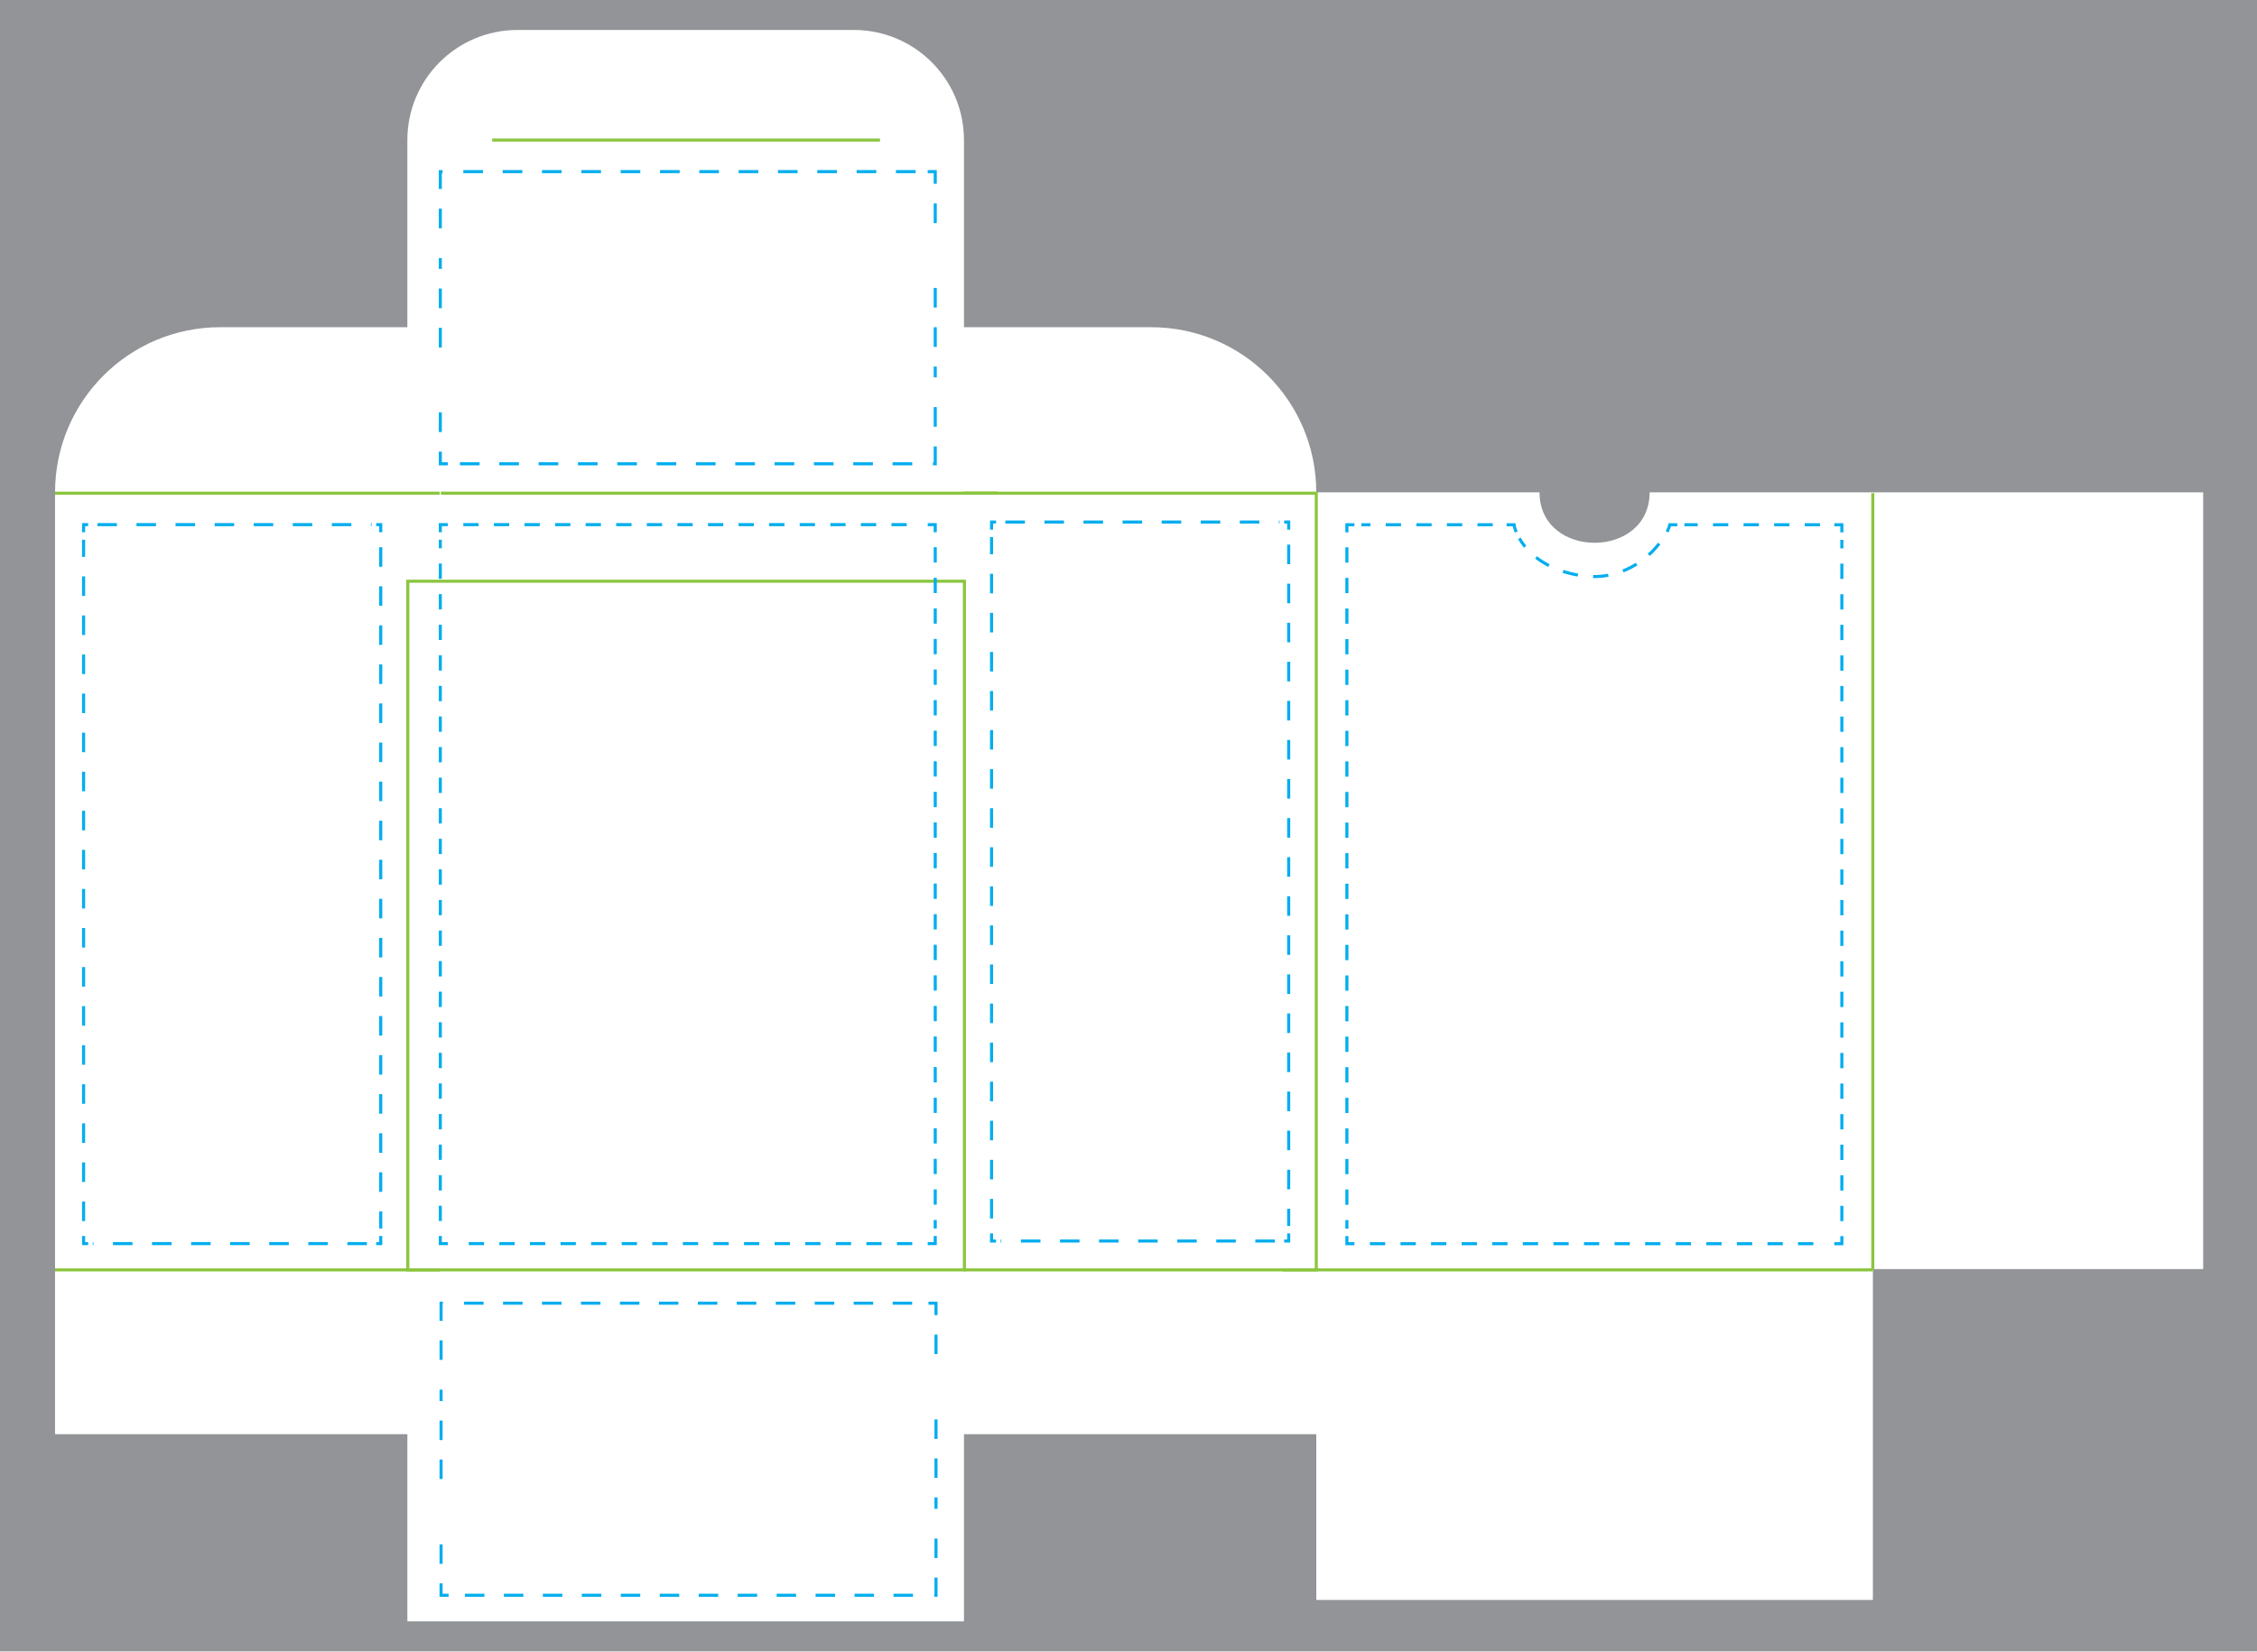
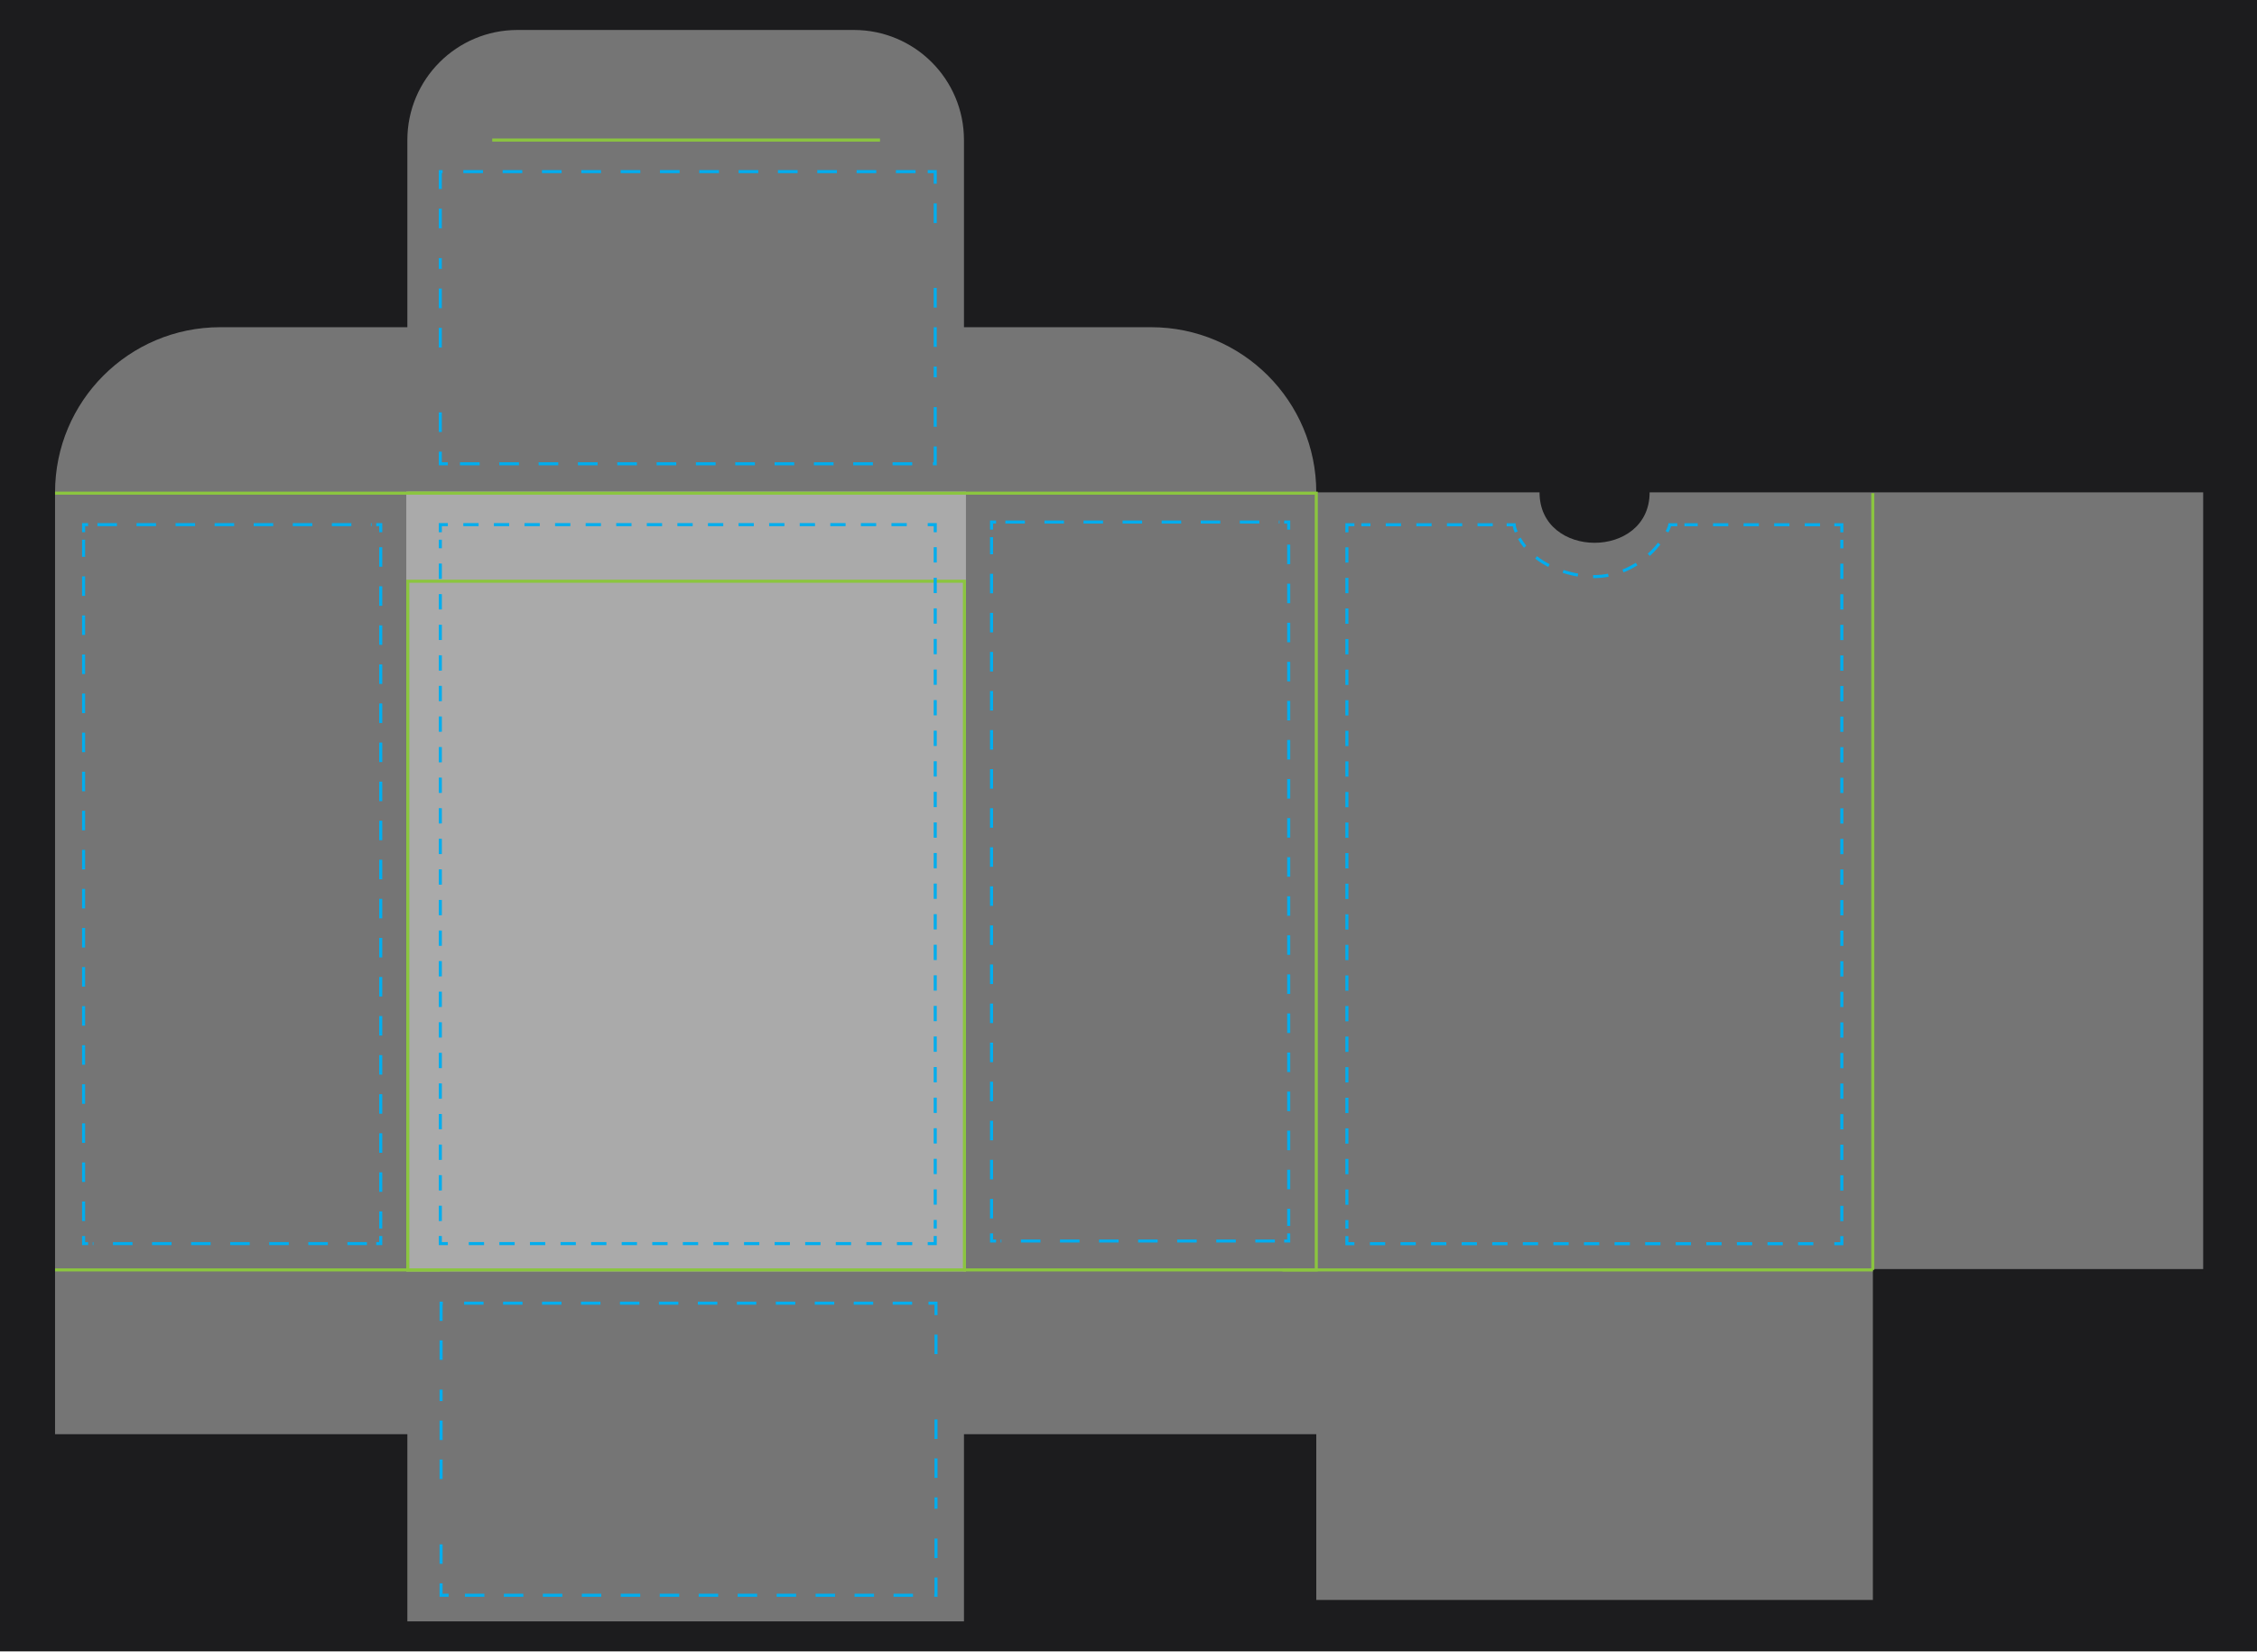
<svg xmlns="http://www.w3.org/2000/svg" version="1.1" x="0px" y="0px" width="3075" height="2250" viewBox="0 0 3075 2250" enable-background="new 0 0 738 540" xml:space="preserve" id="svg24704">
  <defs id="defs24708">
	
	
	
	
	
	
	
	
	
	
	
	
	
	
	
	
	
	
	
	
	
	
	
	
	
	
	

	

		
		
	
			
			
			
			
			
			
			
			
			
			
			
			
			
		
			
- 		</defs>
+ 		
+ 	
+ 
+ 		
+ 	
+ 		
+ 	
+ 		
+ 	
+ 		
+ 	
+ 		
+ 	
+ 	
+ 	
+ 	
+ 	
+ 	
+ 	
+ 	
+ 	
+ 
+ 		
+ 	
+ 		
+ 	
+ 			
+ 		
+ 			
+ 		
+ 			
+ 		
+ 			
+ 		
+ 			
+ 		
+ 			
+ 		
+ 			
+ 		
+ 				
+ 				
+ 					
+ 				
+ 				
+ 					
+ 				
+ 				
+ 					
+ 				
+ 				
+ 					
+ 			
+ 				
+ 				
+ 					
+ 				
+ 				
+ 					
+ 				
+ 				
+ 					
+ 				
+ 				
+ 					
+ 			
+ 				
+ 				
+ 				
+ 				
+ 				
+ 				
+ 			
+ 				
+ 				
+ 					
+ 				
+ 				
+ 					
+ 				
+ 				
+ 					
+ 				
+ 				
+ 					
+ 			
+ 				
+ 				
+ 					
+ 				
+ 				
+ 					
+ 				
+ 				
+ 					
+ 				
+ 				
+ 					
+ 			
+ 				
+ 				
+ 					
+ 				
+ 				
+ 					
+ 				
+ 				
+ 					
+ 				
+ 				
+ 					
+ 			
+ 				
+ 				
+ 				
+ 				
+ 					
+ 				
+ 				
+ 					
+ 				
+ 				
+ 					
+ 				
+ 				
+ 					
+ 				
+ 				
+ 					
+ 			</defs>
  <path fill="none" stroke="#ec1c24" stroke-miterlimit="10" d="m 133.2,45.799 c 0,-19.88 16.12,-36 36,-36 h 110" id="path24066" style="stroke:none" />
  <path fill="none" stroke="#ec1c24" stroke-miterlimit="10" d="m 315.2,45.799 c 0,-19.88 -16.12,-36 -36,-36" id="path24068" style="stroke:none" />
  <polyline fill="none" stroke="#ec1c24" stroke-miterlimit="10" points="430.4,469 430.4,523.199 612.4,523.199 612.4,415    " id="polyline24070" style="stroke:none" />
  <polyline fill="none" stroke="#ec1c24" stroke-miterlimit="10" points="315.2,469 430.4,469 430.4,415    " id="polyline24072" style="stroke:none" />
  <polyline fill="none" stroke="#ec1c24" stroke-miterlimit="10" points="133.2,469 133.2,530.199 315.2,530.199 315.2,469      315.2,415    " id="polyline24074" style="stroke:none" />
  <polyline fill="none" stroke="#ec1c24" stroke-miterlimit="10" points="18,415 18,469 133.2,469 133.2,415    " id="polyline24076" style="stroke:none" />
-   <g id="g25835" transform="scale(4.166667)">
-     <g id="Background">
-       <polygon fill="#929497" points="738,0 0,0 0,540 738,540 " id="polygon24045" />
-     </g>
-     <g id="g25733">
-       <path fill="#ffffff" d="m 315.2,469 v 61.199 h -182 V 469 H 18 V 415 161 c 0,-29.82 24.18,-54 54,-54 h 61.2 V 45.8 c 0,-19.88 16.12,-36 36,-36 h 110 c 19.88,0 36,16.12 36,36 V 107 h 61.2 c 29.819,0 54,24.18 54,54 h 73 c 0,22 36,22 36,0 h 73 108 v 254 h -108 v 108.199 h -182 V 469 Z" id="path24048" style="stroke:none" />
-       <g id="g25634">
-         <line fill="none" stroke="#ec1c24" stroke-miterlimit="10" x1="18" y1="415" x2="18" y2="161" id="line24052" style="stroke:none" />
-         <path fill="none" stroke="#ec1c24" stroke-miterlimit="10" d="m 612.4,161 h -73 c 0,22 -36,22 -36,0 h -73" id="path24054" style="stroke:none" />
-         <polyline fill="none" stroke="#ec1c24" stroke-miterlimit="10" points="612.4,415 720.4,415 720.4,161 612.4,161    " id="polyline24056" style="stroke:none" />
-         <path fill="none" stroke="#ec1c24" stroke-miterlimit="10" d="m 18,161 c 0,-29.82 24.18,-54 54,-54 h 61.2" id="path24058" style="stroke:none" />
-         <path fill="none" stroke="#ec1c24" stroke-miterlimit="10" d="m 430.4,161 c 0,-29.82 -24.181,-54 -54,-54 h -61.2" id="path24060" style="stroke:none" />
-         <polyline fill="none" stroke="#ec1c24" stroke-miterlimit="10" points="133.2,189.799 133.2,107 133.2,45.799 162,45.799    " id="polyline24062" style="stroke:none" />
-         <polyline fill="none" stroke="#ec1c24" stroke-miterlimit="10" points="315.2,189.799 315.2,107 315.2,45.799 286.4,45.799         " id="polyline24064" style="stroke:none" />
-         <g id="folds">
-           <line fill="none" stroke="#8bc53f" stroke-miterlimit="10" x1="160.946" y1="45.8" x2="287.746" y2="45.8" id="line24082" />
-           <rect x="133.346" y="190.067" fill="none" stroke="#8bc53f" stroke-miterlimit="10" width="181.999" height="225.201" id="rect24084" />
-           <line fill="none" stroke="#8bc53f" stroke-miterlimit="10" x1="143.769" y1="415.268" x2="18" y2="415.268" id="line24086" />
-           <line fill="none" stroke="#8bc53f" stroke-miterlimit="10" x1="143.769" y1="161.268" x2="18" y2="161.268" id="line24088" />
-           <polyline fill="none" stroke="#8bc53f" stroke-miterlimit="10" points="315.113,415.268 430.4,415.268 430.4,161.268    315.113,161.268  " id="polyline24090" />
-           <line fill="none" stroke="#8bc53f" stroke-miterlimit="10" x1="612.369" y1="415.268" x2="612.369" y2="161.268" id="line24092" />
-           <line fill="none" stroke="#8bc53f" stroke-miterlimit="10" x1="144.156" y1="161.268" x2="326.155" y2="161.268" id="line24094" />
-           <line fill="none" stroke="#8bc53f" stroke-miterlimit="10" x1="419.369" y1="415.268" x2="612.4" y2="415.268" id="line24096" />
-         </g>
-         <g id="g24563">
-           <g id="g24561">
-             <g id="g24559">
-               <path fill="none" stroke="#00adee" stroke-miterlimit="10" stroke-dasharray="5" d="m 548.442,171.592 h -2.462 c -0.084,0.526 -0.258,1.067 -0.539,1.613 -0.118,0.23 -0.239,0.459 -0.365,0.685" id="path24535" />
-               <path fill="none" stroke="#00adee" stroke-miterlimit="10" stroke-dasharray="5" d="m 542.521,177.778 c -5.709,7.327 -14.734,11.671 -24.164,10.624 -8.46,-0.939 -17.262,-4.807 -21.549,-12.349" id="path24537" />
-               <path fill="none" stroke="#00adee" stroke-miterlimit="10" stroke-dasharray="5" d="m 495.78,173.97 c -0.133,-0.314 -0.257,-0.633 -0.375,-0.958 -0.181,-0.499 -0.273,-0.972 -0.306,-1.42 h -2.462" id="path24539" />
-               <line fill="none" stroke="#00adee" stroke-miterlimit="10" stroke-dasharray="5" x1="488.113" y1="171.592" x2="445.133" y2="171.592" id="line24541" />
-               <polyline fill="none" stroke="#00adee" stroke-miterlimit="10" stroke-dasharray="5" points="442.87,171.592 440.408,171.592       440.408,174.079     " id="polyline24543" />
-               <line fill="none" stroke="#00adee" stroke-miterlimit="10" stroke-dasharray="5" x1="440.408" y1="178.975" x2="440.408" y2="401.769" id="line24545" />
-               <polyline fill="none" stroke="#00adee" stroke-miterlimit="10" stroke-dasharray="5" points="440.408,404.218 440.408,406.704       442.87,406.704     " id="polyline24547" />
-               <line fill="none" stroke="#00adee" stroke-miterlimit="10" stroke-dasharray="5" x1="447.933" y1="406.704" x2="597.257" y2="406.704" id="line24549" />
-               <polyline fill="none" stroke="#00adee" stroke-miterlimit="10" stroke-dasharray="5" points="599.789,406.704 602.251,406.704       602.251,404.218     " id="polyline24551" />
-               <line fill="none" stroke="#00adee" stroke-miterlimit="10" stroke-dasharray="5" x1="602.251" y1="399.321" x2="602.251" y2="176.527" id="line24553" />
-               <polyline fill="none" stroke="#00adee" stroke-miterlimit="10" stroke-dasharray="5" points="602.251,174.079 602.251,171.592       599.789,171.592     " id="polyline24555" />
-               <line fill="none" stroke="#00adee" stroke-miterlimit="10" stroke-dasharray="5" x1="595.122" y1="171.592" x2="550.777" y2="171.592" id="line24557" />
-             </g>
-           </g>
-         </g>
-         <g id="g24585">
-           <g id="g24583">
-             <g id="g24581">
-               <polyline fill="none" stroke="#00adee" stroke-miterlimit="10" stroke-dasharray="5" points="305.807,404.183 305.807,406.669       303.346,406.669     " id="polyline24565" />
-               <line fill="none" stroke="#00adee" stroke-miterlimit="10" stroke-dasharray="5" x1="298.283" y1="406.669" x2="148.966" y2="406.669" id="line24567" />
-               <polyline fill="none" stroke="#00adee" stroke-miterlimit="10" stroke-dasharray="5" points="146.436,406.669 143.974,406.669       143.974,404.183     " id="polyline24569" />
-               <line fill="none" stroke="#00adee" stroke-miterlimit="10" stroke-dasharray="5" x1="143.974" y1="399.286" x2="143.974" y2="176.491" id="line24571" />
-               <polyline fill="none" stroke="#00adee" stroke-miterlimit="10" stroke-dasharray="5" points="143.974,174.043 143.974,171.557       146.436,171.557     " id="polyline24573" />
-               <line fill="none" stroke="#00adee" stroke-miterlimit="10" stroke-dasharray="5" x1="151.497" y1="171.557" x2="300.814" y2="171.557" id="line24575" />
-               <polyline fill="none" stroke="#00adee" stroke-miterlimit="10" stroke-dasharray="5" points="303.346,171.557 305.807,171.557       305.807,174.043     " id="polyline24577" />
-               <line fill="none" stroke="#00adee" stroke-miterlimit="10" stroke-dasharray="5" x1="305.807" y1="178.94" x2="305.807" y2="401.734" id="line24579" />
-             </g>
-           </g>
-         </g>
-         <g id="g24615">
-           <g id="g24613">
-             <g id="g24611">
-               <polyline fill="none" stroke="#00adee" stroke-miterlimit="10" stroke-dasharray="6.43" points="305.807,133.128       305.807,151.666 303.346,151.666     " id="polyline24595" />
-               <line fill="none" stroke="#00adee" stroke-miterlimit="10" stroke-dasharray="6.43" x1="298.283" y1="151.666" x2="148.966" y2="151.666" id="line24597" />
-               <polyline fill="none" stroke="#00adee" stroke-miterlimit="10" stroke-dasharray="6.43" points="146.436,151.666       143.974,151.666 143.974,133.128     " id="polyline24599" />
-               <line fill="none" stroke="#00adee" stroke-miterlimit="10" stroke-dasharray="6.43" x1="143.974" y1="113.639" x2="143.974" y2="84.402" id="line24601" />
-               <polyline fill="none" stroke="#00adee" stroke-miterlimit="10" stroke-dasharray="6.43" points="143.974,74.659       143.974,56.121 146.436,56.121     " id="polyline24603" />
-               <line fill="none" stroke="#00adee" stroke-miterlimit="10" stroke-dasharray="6.43" x1="151.497" y1="56.121" x2="300.814" y2="56.121" id="line24605" />
-               <polyline fill="none" stroke="#00adee" stroke-miterlimit="10" stroke-dasharray="6.43" points="303.346,56.121       305.807,56.121 305.807,74.659     " id="polyline24607" />
-               <line fill="none" stroke="#00adee" stroke-miterlimit="10" stroke-dasharray="6.43" x1="305.807" y1="94.147" x2="305.807" y2="123.381" id="line24609" />
-             </g>
-           </g>
-         </g>
-         <g id="g24637">
-           <g id="g24635">
-             <g id="g24633">
-               <polyline fill="none" stroke="#00adee" stroke-miterlimit="10" stroke-dasharray="6.37" points="306.057,503.129       306.057,521.664 303.596,521.664     " id="polyline24617" />
-               <line fill="none" stroke="#00adee" stroke-miterlimit="10" stroke-dasharray="6.37" x1="298.533" y1="521.664" x2="149.216" y2="521.664" id="line24619" />
-               <polyline fill="none" stroke="#00adee" stroke-miterlimit="10" stroke-dasharray="6.37" points="146.686,521.664       144.224,521.664 144.224,503.129     " id="polyline24621" />
-               <line fill="none" stroke="#00adee" stroke-miterlimit="10" stroke-dasharray="6.37" x1="144.224" y1="483.646" x2="144.224" y2="454.423" id="line24623" />
-               <polyline fill="none" stroke="#00adee" stroke-miterlimit="10" stroke-dasharray="6.37" points="144.224,444.678       144.224,426.148 146.686,426.148     " id="polyline24625" />
-               <line fill="none" stroke="#00adee" stroke-miterlimit="10" stroke-dasharray="6.37" x1="151.747" y1="426.148" x2="301.064" y2="426.148" id="line24627" />
-               <polyline fill="none" stroke="#00adee" stroke-miterlimit="10" stroke-dasharray="6.37" points="303.596,426.148       306.057,426.148 306.057,444.678     " id="polyline24629" />
-               <line fill="none" stroke="#00adee" stroke-miterlimit="10" stroke-dasharray="6.37" x1="306.057" y1="464.168" x2="306.057" y2="493.391" id="line24631" />
-             </g>
-           </g>
-         </g>
-         <g id="g24661">
-           <g id="g24659">
-             <g id="g24657">
-               <polyline fill="none" stroke="#00adee" stroke-miterlimit="10" stroke-dasharray="6.388" points="124.495,404.183       124.495,406.669 123.017,406.669     " id="polyline24641" />
-               <line fill="none" stroke="#00adee" stroke-miterlimit="10" stroke-dasharray="6.388" x1="119.978" y1="406.669" x2="30.331" y2="406.669" id="line24643" />
-               <polyline fill="none" stroke="#00adee" stroke-miterlimit="10" stroke-dasharray="6.388" points="28.812,406.669       27.333,406.669 27.333,404.183     " id="polyline24645" />
-               <line fill="none" stroke="#00adee" stroke-miterlimit="10" stroke-dasharray="6.388" x1="27.333" y1="399.286" x2="27.333" y2="176.491" id="line24647" />
-               <polyline fill="none" stroke="#00adee" stroke-miterlimit="10" stroke-dasharray="6.388" points="27.333,174.043       27.333,171.557 28.812,171.557     " id="polyline24649" />
-               <line fill="none" stroke="#00adee" stroke-miterlimit="10" stroke-dasharray="6.388" x1="31.851" y1="171.557" x2="121.497" y2="171.557" id="line24651" />
-               <polyline fill="none" stroke="#00adee" stroke-miterlimit="10" stroke-dasharray="6.388" points="123.017,171.557       124.495,171.557 124.495,174.043     " id="polyline24653" />
-               <line fill="none" stroke="#00adee" stroke-miterlimit="10" stroke-dasharray="6.388" x1="124.495" y1="178.94" x2="124.495" y2="401.734" id="line24655" />
-             </g>
-           </g>
-         </g>
-         <g id="g24679">
-           <g id="g24677">
-             <g id="g24675">
-               <path fill="none" stroke="#00adee" stroke-miterlimit="10" stroke-dasharray="5.557" d="M 335.974,176.491" id="path24663" />
-               <path fill="none" stroke="#00adee" stroke-miterlimit="10" stroke-dasharray="5.557" d="M 335.974,399.286" id="path24665" />
-               <path fill="none" stroke="#00adee" stroke-miterlimit="10" stroke-dasharray="5.557" d="M 407.232,171.557" id="path24667" />
-               <path fill="none" stroke="#00adee" stroke-miterlimit="10" stroke-dasharray="5.557" d="M 339.391,171.557" id="path24669" />
-               <path fill="none" stroke="#00adee" stroke-miterlimit="10" stroke-dasharray="5.557" d="M 409.5,401.734" id="path24671" />
-               <path fill="none" stroke="#00adee" stroke-miterlimit="10" stroke-dasharray="5.557" d="M 409.5,178.94" id="path24673" />
-             </g>
-           </g>
-         </g>
-         <g id="g24701">
-           <g id="g24699">
-             <g id="g24697">
-               <polyline fill="none" stroke="#00adee" stroke-miterlimit="10" stroke-dasharray="6.388" points="421.381,403.337       421.381,405.823 419.902,405.823     " id="polyline24681" />
-               <line fill="none" stroke="#00adee" stroke-miterlimit="10" stroke-dasharray="6.388" x1="416.863" y1="405.823" x2="327.217" y2="405.823" id="line24683" />
-               <polyline fill="none" stroke="#00adee" stroke-miterlimit="10" stroke-dasharray="6.388" points="325.698,405.823       324.22,405.823 324.22,403.337     " id="polyline24685" />
-               <line fill="none" stroke="#00adee" stroke-miterlimit="10" stroke-dasharray="6.388" x1="324.22" y1="398.44" x2="324.22" y2="175.646" id="line24687" />
-               <polyline fill="none" stroke="#00adee" stroke-miterlimit="10" stroke-dasharray="6.388" points="324.22,173.197       324.22,170.711 325.698,170.711     " id="polyline24689" />
-               <line fill="none" stroke="#00adee" stroke-miterlimit="10" stroke-dasharray="6.388" x1="328.737" y1="170.711" x2="418.383" y2="170.711" id="line24691" />
-               <polyline fill="none" stroke="#00adee" stroke-miterlimit="10" stroke-dasharray="6.388" points="419.902,170.711       421.381,170.711 421.381,173.197     " id="polyline24693" />
-               <line fill="none" stroke="#00adee" stroke-miterlimit="10" stroke-dasharray="6.388" x1="421.381" y1="178.095" x2="421.381" y2="400.889" id="line24695" />
-             </g>
-           </g>
-         </g>
-       </g>
-     </g>
-   </g>
+   <polygon fill="#929497" points="738,0 0,0 0,540 738,540 " id="polygon24045" transform="scale(4.166667)" style="fill:#1c1c1e;fill-opacity:1" />
+   <path fill="#ffffff" d="m 1313.333,1954.167 v 254.996 H 555 V 1954.167 H 75 v -225 -1058.333 c 0,-124.25 100.75,-225 225,-225 H 555 V 190.833 C 555,108 622.167,40.833 705,40.833 h 458.333 c 82.833,0 150,67.167 150,150 v 255 h 255 c 124.246,0 225,100.75 225,225 H 2097.5 c 0,91.667 150,91.667 150,0 h 304.167 450 V 1729.167 h -450 v 450.829 h -758.333 v -225.829 z" id="clipping" style="stroke:none;stroke-width:4.167;fill:#757575;fill-opacity:1" />
+   <rect style="fill:#aaaaaa;fill-opacity:1;stroke-width:7.073;stroke-dashoffset:318.954;paint-order:markers stroke fill" id="actualSize" width="762.496" height="1062.5" x="553.525" y="669.867" />
+   <line fill="none" stroke="#ec1c24" stroke-miterlimit="10" x1="75" y1="1729.167" x2="75" y2="670.833" id="line24052" style="stroke:none;stroke-width:4.167" />
+   <path fill="none" stroke="#ec1c24" stroke-miterlimit="10" d="M 2551.667,670.833 H 2247.5 c 0,91.667 -150,91.667 -150,0 h -304.167" id="path24054" style="stroke:none;stroke-width:4.167" />
+   <polyline fill="none" stroke="#ec1c24" stroke-miterlimit="10" points="612.4,415 720.4,415 720.4,161 612.4,161    " id="polyline24056" style="stroke:none" transform="scale(4.166667)" />
+   <path fill="none" stroke="#ec1c24" stroke-miterlimit="10" d="m 75,670.833 c 0,-124.25 100.75,-225 225,-225 h 255" id="path24058" style="stroke:none;stroke-width:4.167" />
+   <path fill="none" stroke="#ec1c24" stroke-miterlimit="10" d="m 1793.333,670.833 c 0,-124.25 -100.754,-225 -225,-225 h -255" id="path24060" style="stroke:none;stroke-width:4.167" />
+   <polyline fill="none" stroke="#ec1c24" stroke-miterlimit="10" points="133.2,189.799 133.2,107 133.2,45.799 162,45.799    " id="polyline24062" style="stroke:none" transform="scale(4.166667)" />
+   <polyline fill="none" stroke="#ec1c24" stroke-miterlimit="10" points="315.2,189.799 315.2,107 315.2,45.799 286.4,45.799         " id="polyline24064" style="stroke:none" transform="scale(4.166667)" />
+   <line fill="none" stroke="#8bc53f" stroke-miterlimit="10" x1="670.608" y1="190.833" x2="1198.942" y2="190.833" id="line24082" style="stroke-width:4.167" />
+   <line fill="none" stroke="#8bc53f" stroke-miterlimit="10" x1="599.037" y1="1730.283" x2="75" y2="1730.283" id="line24086" style="stroke-width:4.167" />
+   <line fill="none" stroke="#8bc53f" stroke-miterlimit="10" x1="599.037" y1="671.95" x2="75" y2="671.95" id="line24088" style="stroke-width:4.167" />
+   <polyline fill="none" stroke="#8bc53f" stroke-miterlimit="10" points="315.113,415.268 430.4,415.268 430.4,161.268    315.113,161.268  " id="polyline24090" transform="scale(4.166667)" />
+   <line fill="none" stroke="#8bc53f" stroke-miterlimit="10" x1="2551.538" y1="1730.283" x2="2551.538" y2="671.95" id="line24092" style="stroke-width:4.167" />
+   <rect x="555.608" y="791.946" fill="none" stroke="#8bc53f" stroke-miterlimit="10" width="758.329" height="938.338" id="rect24084" style="stroke-width:4.167" />
+   <line fill="none" stroke="#8bc53f" stroke-miterlimit="10" x1="555.608" y1="671.95" x2="1313.938" y2="671.95" id="line24094" style="stroke-width:4.167" />
+   <line fill="none" stroke="#8bc53f" stroke-miterlimit="10" x1="1747.371" y1="1730.283" x2="2551.667" y2="1730.283" id="line24096" style="stroke-width:4.167" />
+   <path fill="none" stroke="#00adee" stroke-miterlimit="10" stroke-dasharray="20.833" d="m 2285.175,714.967 h -10.258 c -0.35,2.192 -1.075,4.446 -2.246,6.721 -0.492,0.958 -0.996,1.913 -1.521,2.854" id="path24535" style="stroke-width:4.167" />
+   <path fill="none" stroke="#00adee" stroke-miterlimit="10" stroke-dasharray="20.833" d="m 2260.504,740.742 c -23.788,30.529 -61.392,48.629 -100.683,44.267 -35.25,-3.913 -71.925,-20.029 -89.788,-51.454" id="path24537" style="stroke-width:4.167" />
+   <path fill="none" stroke="#00adee" stroke-miterlimit="10" stroke-dasharray="20.833" d="m 2065.75,724.875 c -0.554,-1.308 -1.071,-2.638 -1.562,-3.992 -0.754,-2.079 -1.137,-4.05 -1.275,-5.917 h -10.258" id="path24539" style="stroke-width:4.167" />
+   <line fill="none" stroke="#00adee" stroke-miterlimit="10" stroke-dasharray="20.833" x1="2033.804" y1="714.967" x2="1854.721" y2="714.967" id="line24541" style="stroke-width:4.167" />
+   <polyline fill="none" stroke="#00adee" stroke-miterlimit="10" stroke-dasharray="5" points="442.87,171.592 440.408,171.592       440.408,174.079     " id="polyline24543" transform="scale(4.166667)" />
+   <line fill="none" stroke="#00adee" stroke-miterlimit="10" stroke-dasharray="20.833" x1="1835.033" y1="745.729" x2="1835.033" y2="1674.038" id="line24545" style="stroke-width:4.167" />
+   <polyline fill="none" stroke="#00adee" stroke-miterlimit="10" stroke-dasharray="5" points="440.408,404.218 440.408,406.704       442.87,406.704     " id="polyline24547" transform="scale(4.166667)" />
+   <line fill="none" stroke="#00adee" stroke-miterlimit="10" stroke-dasharray="20.833" x1="1866.388" y1="1694.6" x2="2488.571" y2="1694.6" id="line24549" style="stroke-width:4.167" />
+   <polyline fill="none" stroke="#00adee" stroke-miterlimit="10" stroke-dasharray="5" points="599.789,406.704 602.251,406.704       602.251,404.218     " id="polyline24551" transform="scale(4.166667)" />
+   <line fill="none" stroke="#00adee" stroke-miterlimit="10" stroke-dasharray="20.833" x1="2509.379" y1="1663.838" x2="2509.379" y2="735.529" id="line24553" style="stroke-width:4.167" />
+   <polyline fill="none" stroke="#00adee" stroke-miterlimit="10" stroke-dasharray="5" points="602.251,174.079 602.251,171.592       599.789,171.592     " id="polyline24555" transform="scale(4.166667)" />
+   <line fill="none" stroke="#00adee" stroke-miterlimit="10" stroke-dasharray="20.833" x1="2479.675" y1="714.967" x2="2294.904" y2="714.967" id="line24557" style="stroke-width:4.167" />
+   <polyline fill="none" stroke="#00adee" stroke-miterlimit="10" stroke-dasharray="5" points="305.807,404.183 305.807,406.669       303.346,406.669     " id="polyline24565" transform="scale(4.166667)" />
+   <line fill="none" stroke="#00adee" stroke-miterlimit="10" stroke-dasharray="20.833" x1="1242.846" y1="1694.454" x2="620.692" y2="1694.454" id="line24567" style="stroke-width:4.167" />
+   <polyline fill="none" stroke="#00adee" stroke-miterlimit="10" stroke-dasharray="5" points="146.436,406.669 143.974,406.669       143.974,404.183     " id="polyline24569" transform="scale(4.166667)" />
+   <line fill="none" stroke="#00adee" stroke-miterlimit="10" stroke-dasharray="20.833" x1="599.892" y1="1663.692" x2="599.892" y2="735.379" id="line24571" style="stroke-width:4.167" />
+   <polyline fill="none" stroke="#00adee" stroke-miterlimit="10" stroke-dasharray="5" points="143.974,174.043 143.974,171.557       146.436,171.557     " id="polyline24573" transform="scale(4.166667)" />
+   <line fill="none" stroke="#00adee" stroke-miterlimit="10" stroke-dasharray="20.833" x1="631.237" y1="714.821" x2="1253.392" y2="714.821" id="line24575" style="stroke-width:4.167" />
+   <polyline fill="none" stroke="#00adee" stroke-miterlimit="10" stroke-dasharray="5" points="303.346,171.557 305.807,171.557       305.807,174.043     " id="polyline24577" transform="scale(4.166667)" />
+   <line fill="none" stroke="#00adee" stroke-miterlimit="10" stroke-dasharray="20.833" x1="1274.196" y1="745.583" x2="1274.196" y2="1673.892" id="line24579" style="stroke-width:4.167" />
+   <polyline fill="none" stroke="#00adee" stroke-miterlimit="10" stroke-dasharray="6.43" points="305.807,133.128       305.807,151.666 303.346,151.666     " id="polyline24595" transform="scale(4.166667)" />
+   <line fill="none" stroke="#00adee" stroke-miterlimit="10" stroke-dasharray="26.791" x1="1242.846" y1="631.942" x2="620.692" y2="631.942" id="line24597" style="stroke-width:4.167" />
+   <polyline fill="none" stroke="#00adee" stroke-miterlimit="10" stroke-dasharray="6.43" points="146.436,151.666       143.974,151.666 143.974,133.128     " id="polyline24599" transform="scale(4.166667)" />
+   <line fill="none" stroke="#00adee" stroke-miterlimit="10" stroke-dasharray="26.791" x1="599.892" y1="473.496" x2="599.892" y2="351.675" id="line24601" style="stroke-width:4.167" />
+   <polyline fill="none" stroke="#00adee" stroke-miterlimit="10" stroke-dasharray="6.43" points="143.974,74.659       143.974,56.121 146.436,56.121     " id="polyline24603" transform="scale(4.166667)" />
+   <line fill="none" stroke="#00adee" stroke-miterlimit="10" stroke-dasharray="26.791" x1="631.237" y1="233.837" x2="1253.392" y2="233.837" id="line24605" style="stroke-width:4.167" />
+   <polyline fill="none" stroke="#00adee" stroke-miterlimit="10" stroke-dasharray="6.43" points="303.346,56.121       305.807,56.121 305.807,74.659     " id="polyline24607" transform="scale(4.166667)" />
+   <line fill="none" stroke="#00adee" stroke-miterlimit="10" stroke-dasharray="26.791" x1="1274.196" y1="392.279" x2="1274.196" y2="514.087" id="line24609" style="stroke-width:4.167" />
+   <polyline fill="none" stroke="#00adee" stroke-miterlimit="10" stroke-dasharray="6.37" points="306.057,503.129       306.057,521.664 303.596,521.664     " id="polyline24617" transform="scale(4.166667)" />
+   <line fill="none" stroke="#00adee" stroke-miterlimit="10" stroke-dasharray="26.543" x1="1243.888" y1="2173.6" x2="621.733" y2="2173.6" id="line24619" style="stroke-width:4.167" />
+   <polyline fill="none" stroke="#00adee" stroke-miterlimit="10" stroke-dasharray="6.37" points="146.686,521.664       144.224,521.664 144.224,503.129     " id="polyline24621" transform="scale(4.166667)" />
+   <line fill="none" stroke="#00adee" stroke-miterlimit="10" stroke-dasharray="26.543" x1="600.933" y1="2015.192" x2="600.933" y2="1893.429" id="line24623" style="stroke-width:4.167" />
+   <polyline fill="none" stroke="#00adee" stroke-miterlimit="10" stroke-dasharray="6.37" points="144.224,444.678       144.224,426.148 146.686,426.148     " id="polyline24625" transform="scale(4.166667)" />
+   <line fill="none" stroke="#00adee" stroke-miterlimit="10" stroke-dasharray="26.543" x1="632.279" y1="1775.617" x2="1254.433" y2="1775.617" id="line24627" style="stroke-width:4.167" />
+   <polyline fill="none" stroke="#00adee" stroke-miterlimit="10" stroke-dasharray="6.37" points="303.596,426.148       306.057,426.148 306.057,444.678     " id="polyline24629" transform="scale(4.166667)" />
+   <line fill="none" stroke="#00adee" stroke-miterlimit="10" stroke-dasharray="26.543" x1="1275.237" y1="1934.033" x2="1275.237" y2="2055.796" id="line24631" style="stroke-width:4.167" />
+   <polyline fill="none" stroke="#00adee" stroke-miterlimit="10" stroke-dasharray="6.388" points="124.495,404.183       124.495,406.669 123.017,406.669     " id="polyline24641" transform="scale(4.166667)" />
+   <line fill="none" stroke="#00adee" stroke-miterlimit="10" stroke-dasharray="26.617" x1="499.908" y1="1694.454" x2="126.379" y2="1694.454" id="line24643" style="stroke-width:4.167" />
+   <polyline fill="none" stroke="#00adee" stroke-miterlimit="10" stroke-dasharray="6.388" points="28.812,406.669       27.333,406.669 27.333,404.183     " id="polyline24645" transform="scale(4.166667)" />
+   <line fill="none" stroke="#00adee" stroke-miterlimit="10" stroke-dasharray="26.617" x1="113.888" y1="1663.692" x2="113.888" y2="735.379" id="line24647" style="stroke-width:4.167" />
+   <polyline fill="none" stroke="#00adee" stroke-miterlimit="10" stroke-dasharray="6.388" points="27.333,174.043       27.333,171.557 28.812,171.557     " id="polyline24649" transform="scale(4.166667)" />
+   <line fill="none" stroke="#00adee" stroke-miterlimit="10" stroke-dasharray="26.617" x1="132.712" y1="714.821" x2="506.238" y2="714.821" id="line24651" style="stroke-width:4.167" />
+   <polyline fill="none" stroke="#00adee" stroke-miterlimit="10" stroke-dasharray="6.388" points="123.017,171.557       124.495,171.557 124.495,174.043     " id="polyline24653" transform="scale(4.166667)" />
+   <line fill="none" stroke="#00adee" stroke-miterlimit="10" stroke-dasharray="26.617" x1="518.729" y1="745.583" x2="518.729" y2="1673.892" id="line24655" style="stroke-width:4.167" />
+   <path fill="none" stroke="#00adee" stroke-miterlimit="10" stroke-dasharray="23.155" d="M 1399.892,735.379" id="path24663" style="stroke-width:4.167" />
+   <path fill="none" stroke="#00adee" stroke-miterlimit="10" stroke-dasharray="23.155" d="M 1399.892,1663.692" id="path24665" style="stroke-width:4.167" />
+   <path fill="none" stroke="#00adee" stroke-miterlimit="10" stroke-dasharray="23.155" d="M 1696.8,714.821" id="path24667" style="stroke-width:4.167" />
+   <path fill="none" stroke="#00adee" stroke-miterlimit="10" stroke-dasharray="23.155" d="M 1414.129,714.821" id="path24669" style="stroke-width:4.167" />
+   <path fill="none" stroke="#00adee" stroke-miterlimit="10" stroke-dasharray="23.155" d="M 1706.25,1673.892" id="path24671" style="stroke-width:4.167" />
+   <path fill="none" stroke="#00adee" stroke-miterlimit="10" stroke-dasharray="23.155" d="M 1706.25,745.583" id="path24673" style="stroke-width:4.167" />
+   <polyline fill="none" stroke="#00adee" stroke-miterlimit="10" stroke-dasharray="6.388" points="421.381,403.337       421.381,405.823 419.902,405.823     " id="polyline24681" transform="scale(4.166667)" />
+   <line fill="none" stroke="#00adee" stroke-miterlimit="10" stroke-dasharray="26.617" x1="1736.929" y1="1690.929" x2="1363.404" y2="1690.929" id="line24683" style="stroke-width:4.167" />
+   <polyline fill="none" stroke="#00adee" stroke-miterlimit="10" stroke-dasharray="6.388" points="325.698,405.823       324.22,405.823 324.22,403.337     " id="polyline24685" transform="scale(4.166667)" />
+   <line fill="none" stroke="#00adee" stroke-miterlimit="10" stroke-dasharray="26.617" x1="1350.917" y1="1660.167" x2="1350.917" y2="731.858" id="line24687" style="stroke-width:4.167" />
+   <polyline fill="none" stroke="#00adee" stroke-miterlimit="10" stroke-dasharray="6.388" points="324.22,173.197       324.22,170.711 325.698,170.711     " id="polyline24689" transform="scale(4.166667)" />
+   <line fill="none" stroke="#00adee" stroke-miterlimit="10" stroke-dasharray="26.617" x1="1369.737" y1="711.296" x2="1743.263" y2="711.296" id="line24691" style="stroke-width:4.167" />
+   <polyline fill="none" stroke="#00adee" stroke-miterlimit="10" stroke-dasharray="6.388" points="419.902,170.711       421.381,170.711 421.381,173.197     " id="polyline24693" transform="scale(4.166667)" />
+   <line fill="none" stroke="#00adee" stroke-miterlimit="10" stroke-dasharray="26.617" x1="1755.754" y1="742.062" x2="1755.754" y2="1670.371" id="line24695" style="stroke-width:4.167" />
</svg>
